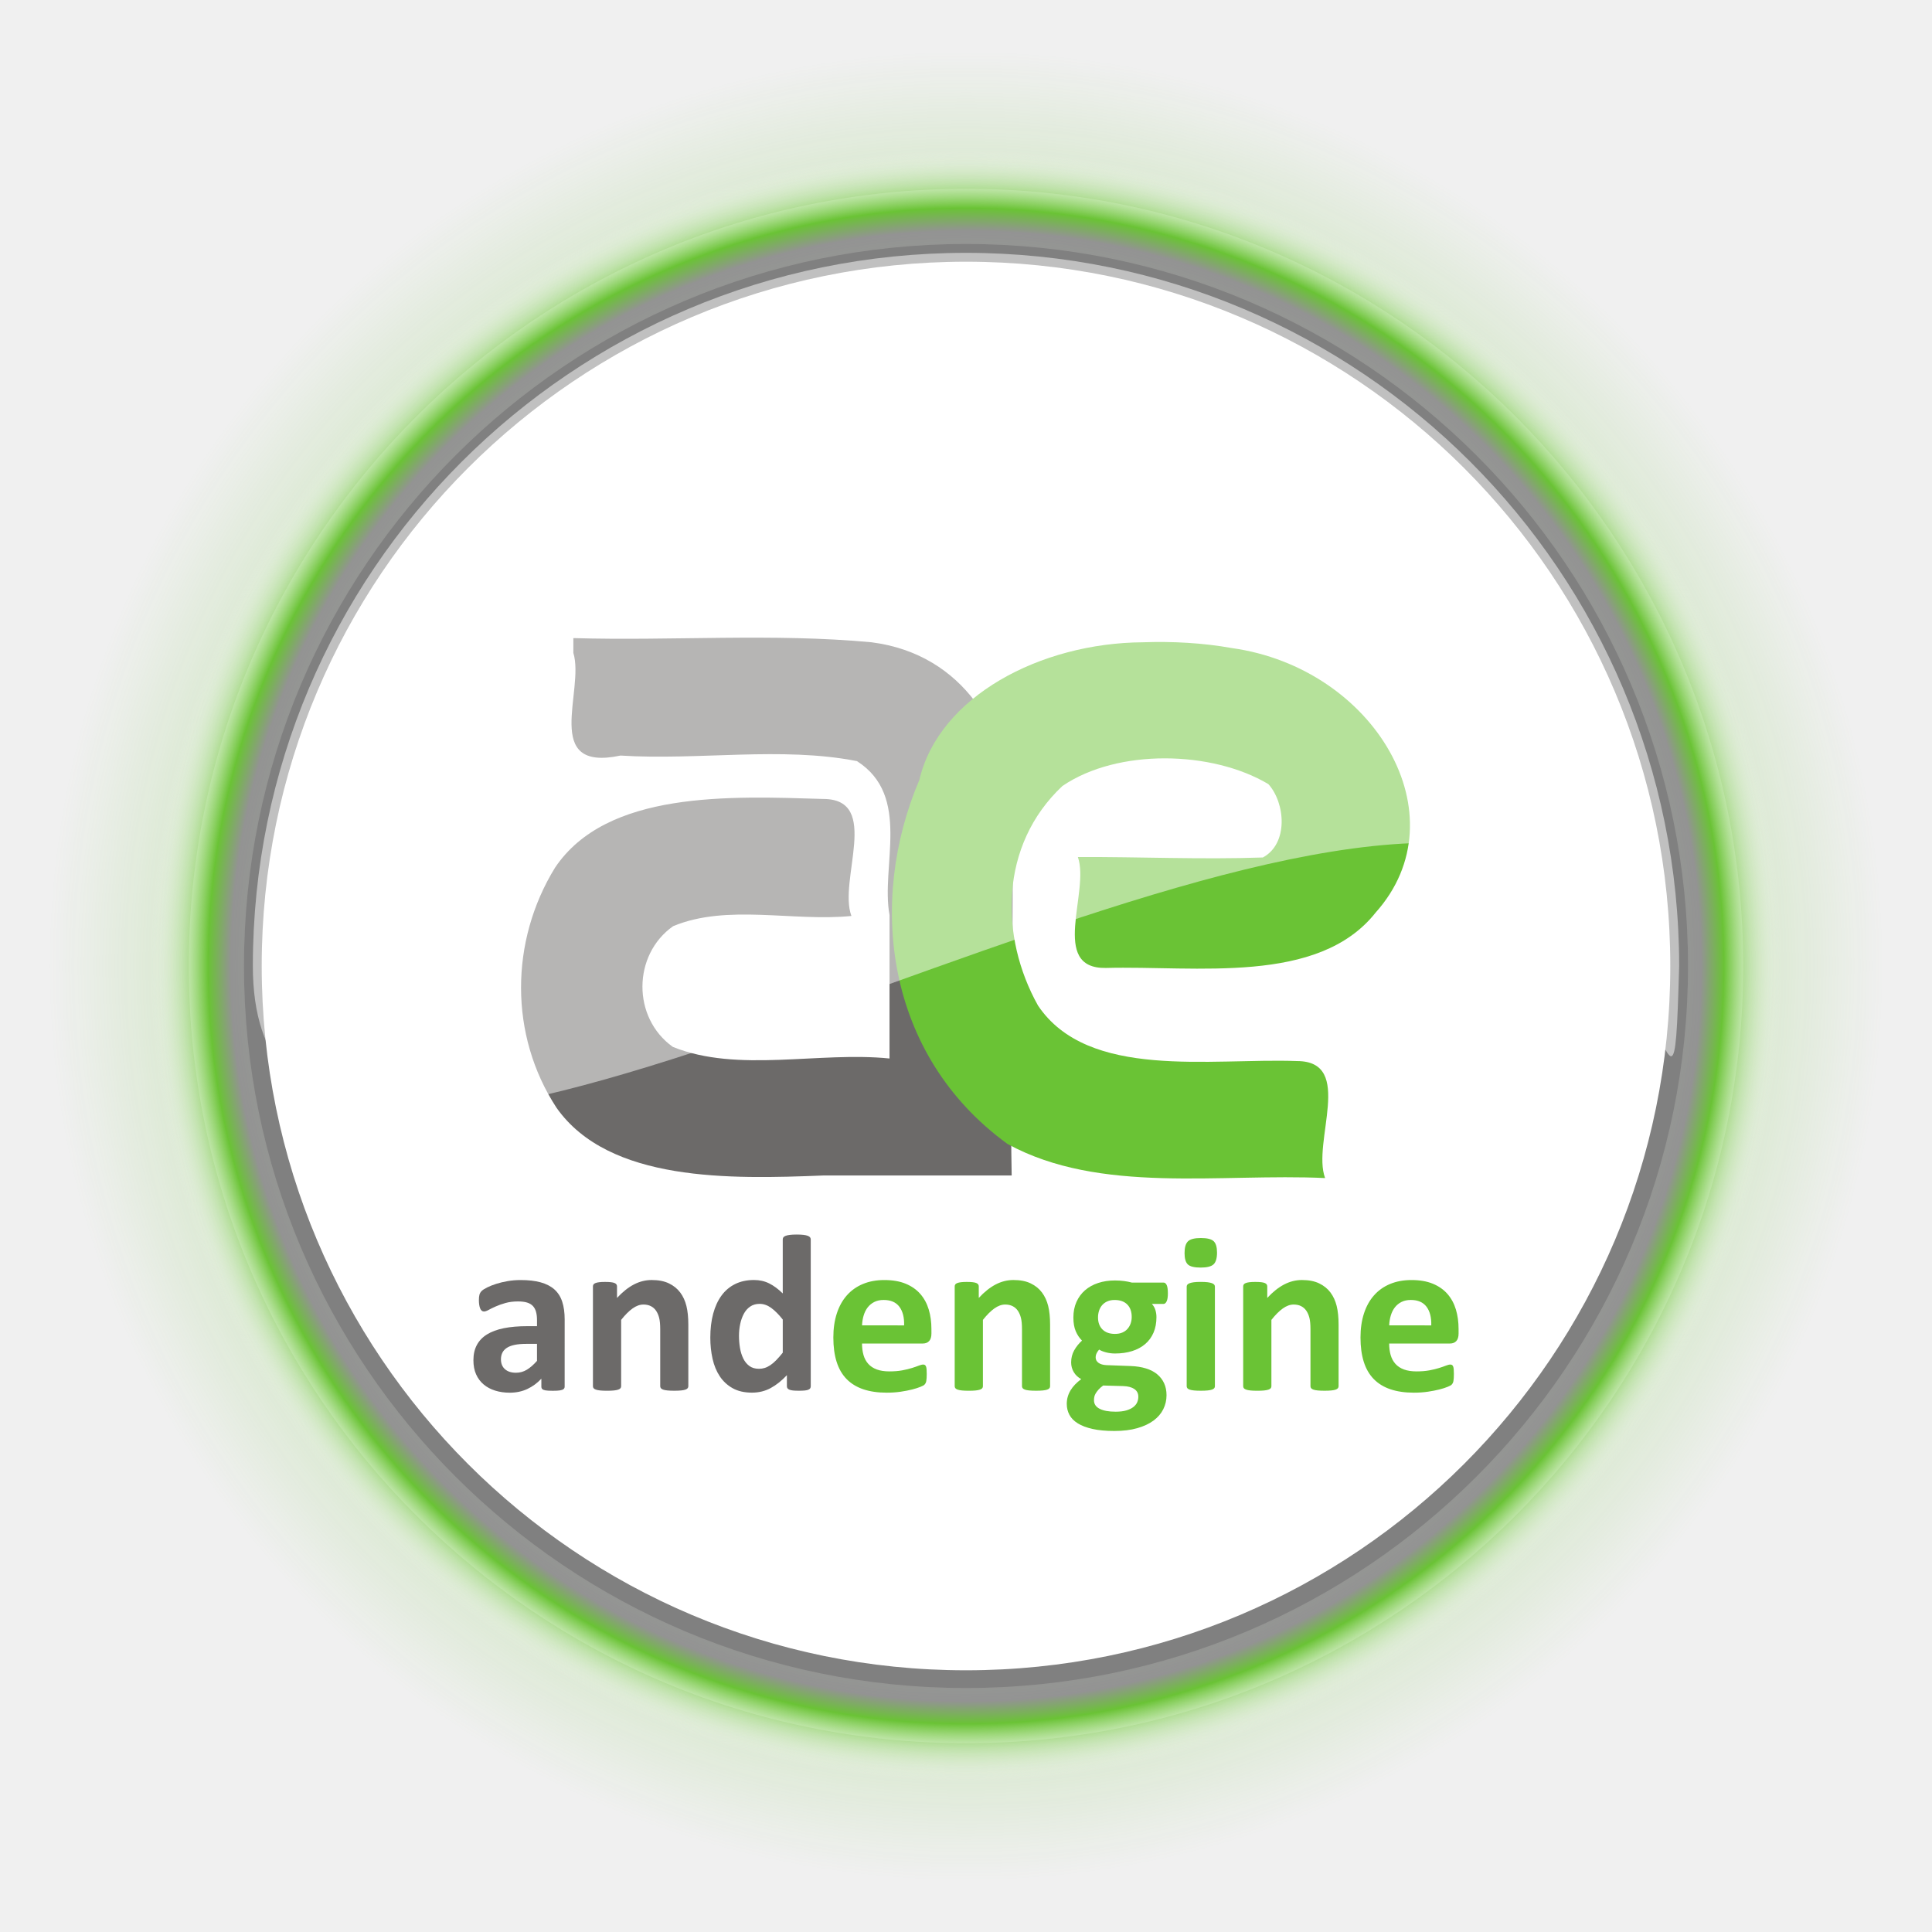
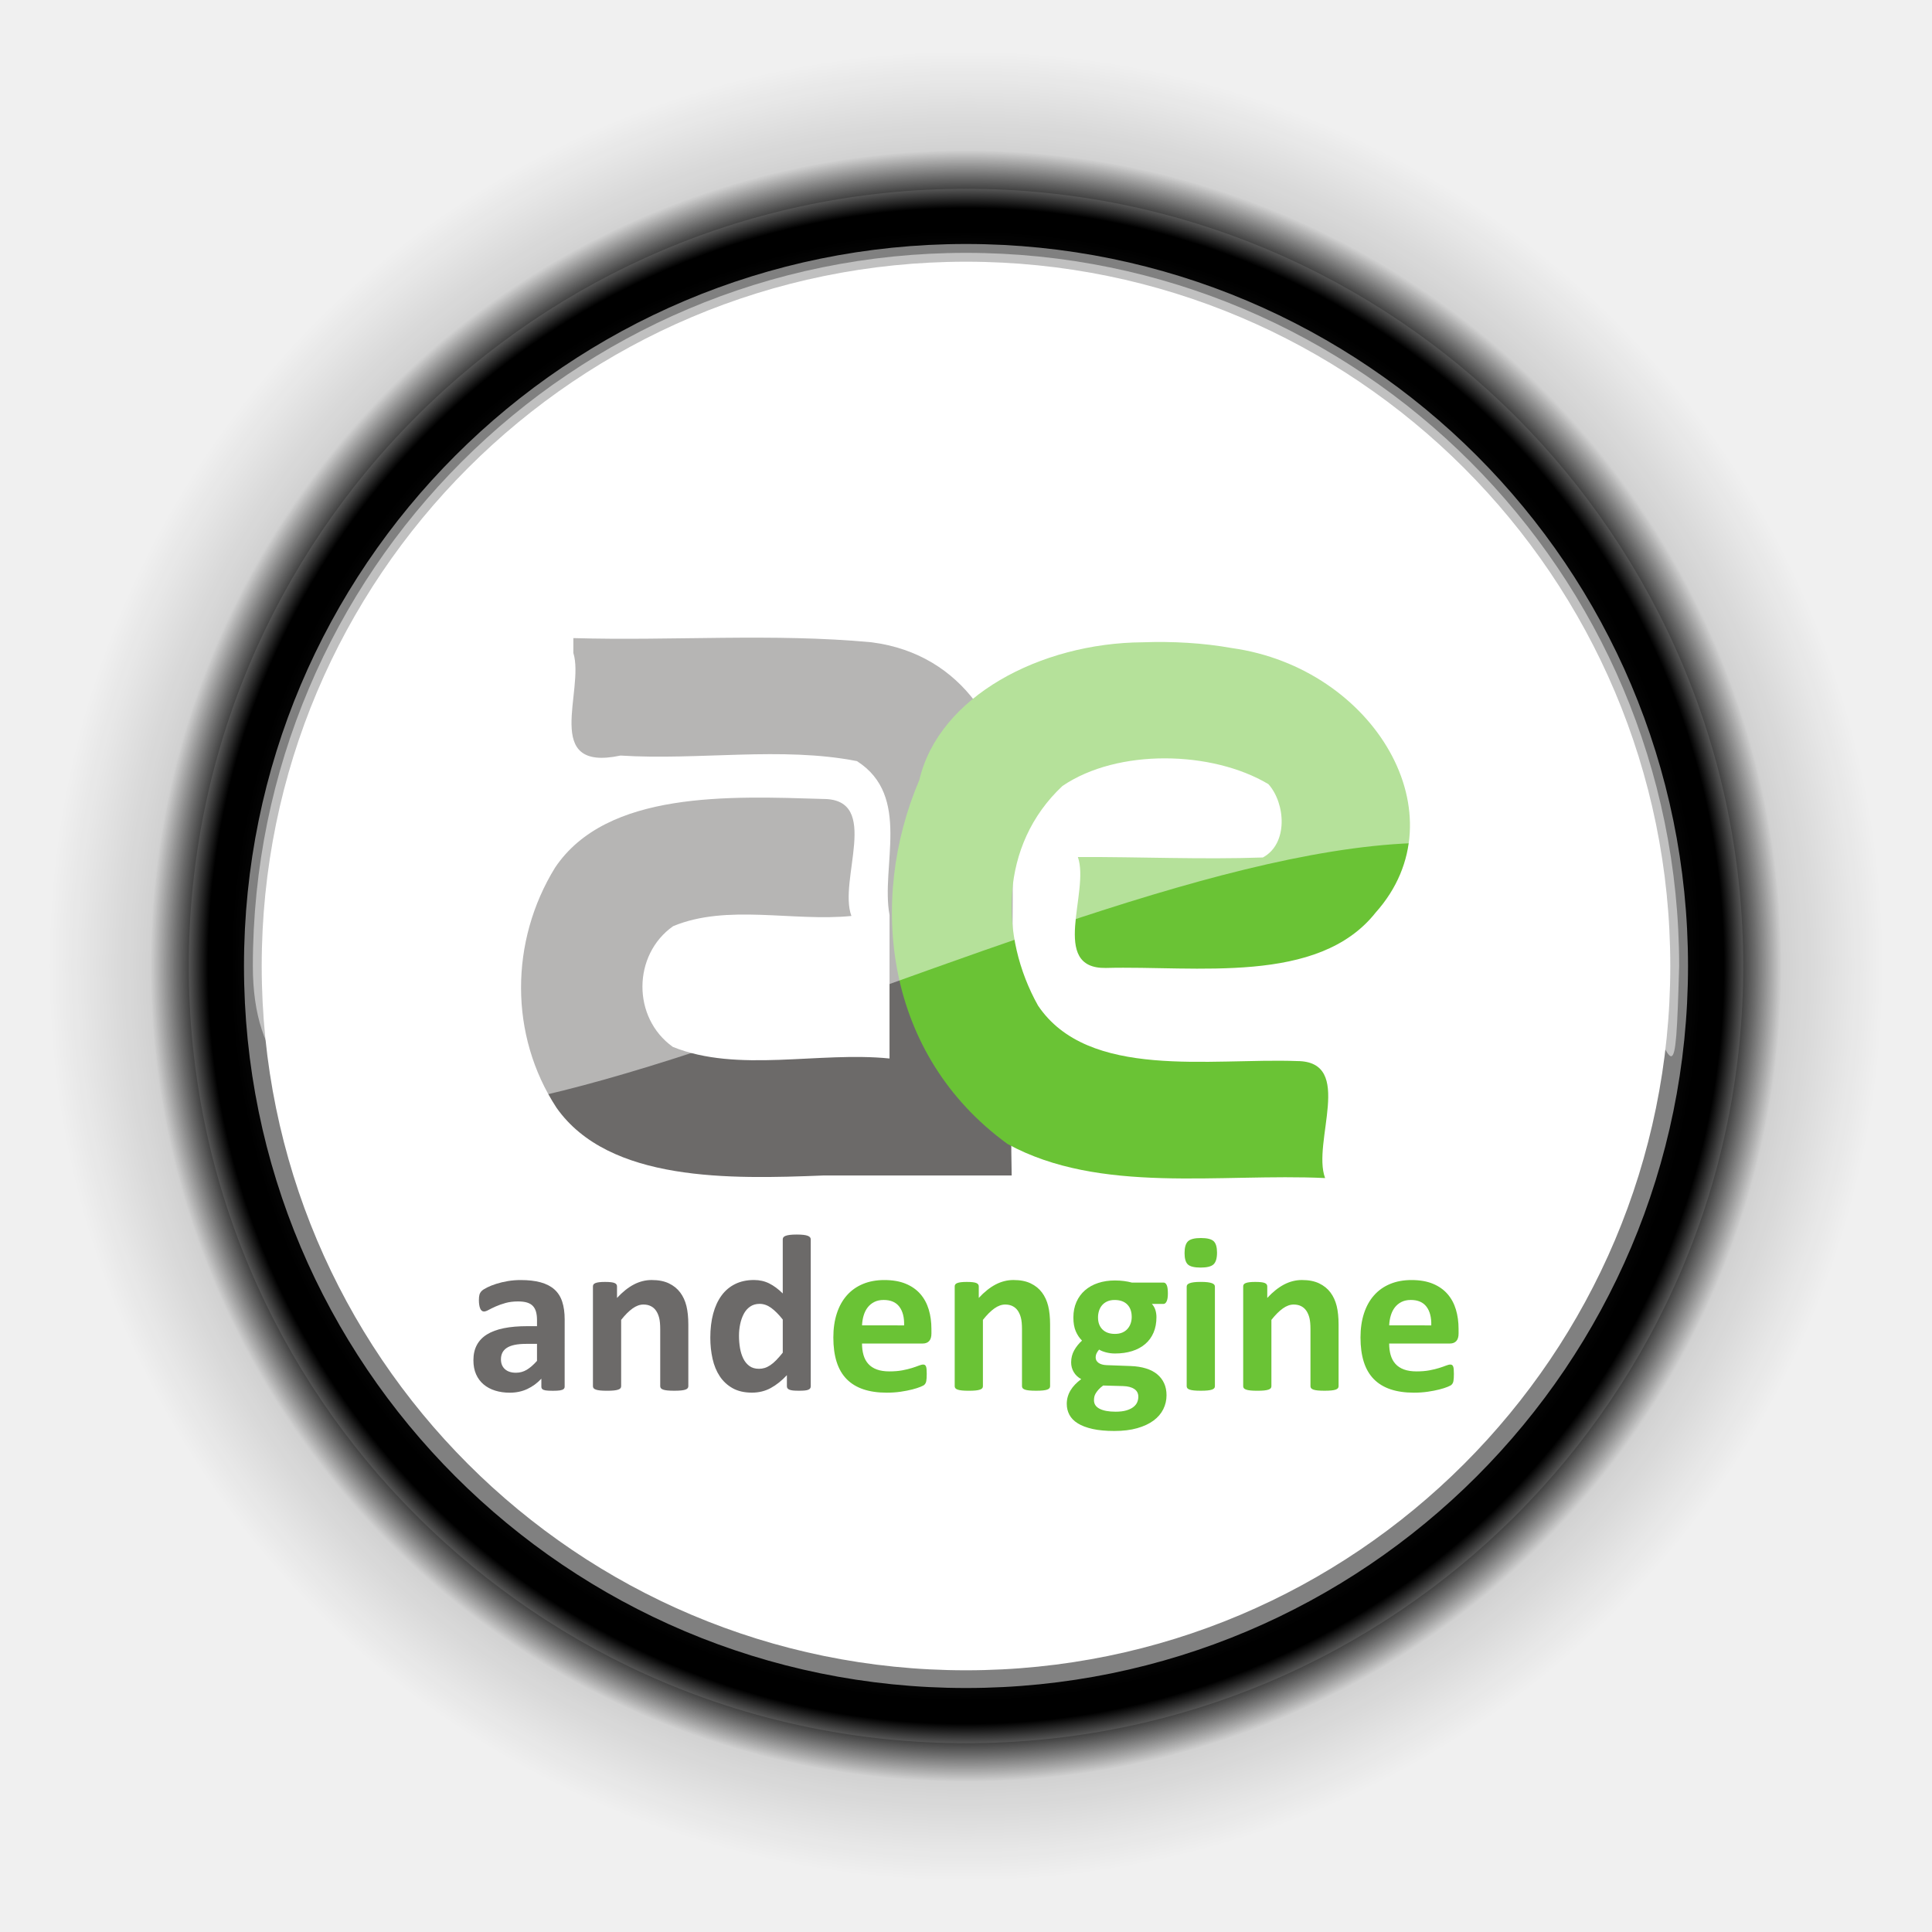
<svg xmlns="http://www.w3.org/2000/svg" height="128" width="128" version="1.1">
  <defs>
    <radialGradient id="radialGradient2881" gradientUnits="userSpaceOnUse" cy="99.5" cx="220.5" gradientTransform="matrix(0.8740247,0,0,0.871726,27.77755,12.76327)" r="87.5">
-       <stop stop-color="#6ac335" offset="0" />
-       <stop stop-color="#6ac335" stop-opacity="0.38" offset="0.674" />
-       <stop stop-color="#6ac335" stop-opacity="0" offset="1" />
+       <stop stop-colorF="#6ac335" offset="0" />
+       <stop stop-colorF="#6ac335" stop-opacity="0.38" offset="0.674" />
+       <stop stop-colorF="#6ac335" stop-opacity="0" offset="1" />
    </radialGradient>
    <radialGradient id="radialGradient2883" gradientUnits="userSpaceOnUse" cy="99.5" cx="220.5" r="84.5">
-       <stop stop-color="#6ac335" stop-opacity="0" offset="0" />
-       <stop stop-color="#939393" offset="0.901" />
-       <stop stop-color="#6ac335" offset="0.929" />
-       <stop stop-color="#FFF" stop-opacity="0" offset="1" />
+       <stop stop-colorF="#6ac335" stop-opacity="0" offset="0" />
+       <stop stop-colorF="#939393" offset="0.901" />
+       <stop stop-colorF="#6ac335" offset="0.929" />
+       <stop stop-colorF="#FFF" stop-opacity="0" offset="1" />
    </radialGradient>
  </defs>
  <g transform="translate(0,-924.3622)">
    <g transform="matrix(0.6396561,0,0,0.6396561,-89.51746,417.5573)">
      <path d="M301,99.5c0,44.46-36.04,80.5-80.5,80.5s-80.5-36.04-80.5-80.5c0-44.459,36.04-80.5,80.5-80.5s80.5,36.041,80.5,80.5z" transform="matrix(1.242904,0,0,1.242904,-34.06032,768.6932)" fill="url(#radialGradient2881)" />
      <path d="M301,99.5c0,44.46-36.04,80.5-80.5,80.5s-80.5-36.04-80.5-80.5c0-44.459,36.04-80.5,80.5-80.5s80.5,36.041,80.5,80.5z" transform="translate(19.5,792.8622)" stroke="url(#radialGradient2883)" stroke-dasharray="none" stroke-miterlimit="4" stroke-width="14" fill="#FFF" />
      <g style="writing-mode:lr-tb;text-anchor:start;text-align:start;" font-weight="bold" font-size="23.749px" font-stretch="normal" font-variant="normal" font-style="normal" font-family="Calibri" line-height="125%">
        <path style="text-align:start;" fill="#6c6a69" d="m198.43,935.93c-0,0.108-0.039,0.193-0.116,0.255-0.077,0.062-0.199,0.106-0.365,0.133-0.166,0.027-0.412,0.041-0.736,0.041-0.348,0-0.601-0.013-0.76-0.041-0.158-0.027-0.271-0.071-0.336-0.133-0.066-0.062-0.099-0.147-0.099-0.255v-0.823c-0.425,0.456-0.91,0.812-1.455,1.067-0.545,0.255-1.15,0.383-1.815,0.383-0.549,0-1.053-0.071-1.513-0.215-0.46-0.143-0.858-0.356-1.194-0.638-0.336-0.282-0.597-0.632-0.783-1.05-0.186-0.417-0.278-0.904-0.278-1.461,0-0.603,0.118-1.127,0.354-1.571,0.236-0.445,0.588-0.812,1.055-1.102,0.468-0.29,1.05-0.504,1.745-0.644,0.696-0.139,1.504-0.209,2.424-0.209h1.009v-0.626c0-0.325-0.033-0.609-0.099-0.852s-0.174-0.446-0.325-0.609c-0.151-0.162-0.352-0.282-0.603-0.359-0.251-0.077-0.562-0.116-0.933-0.116-0.487,0-0.922,0.054-1.305,0.162-0.383,0.108-0.721,0.228-1.015,0.359-0.294,0.131-0.539,0.251-0.736,0.359-0.197,0.108-0.358,0.162-0.481,0.162-0.085,0-0.16-0.027-0.226-0.081-0.066-0.054-0.12-0.131-0.162-0.232-0.043-0.1-0.075-0.224-0.099-0.371-0.023-0.147-0.035-0.309-0.035-0.487,0-0.24,0.019-0.429,0.058-0.568,0.039-0.139,0.112-0.265,0.22-0.377,0.108-0.112,0.298-0.236,0.568-0.371,0.271-0.135,0.588-0.261,0.951-0.377,0.363-0.116,0.76-0.211,1.189-0.284,0.429-0.073,0.872-0.11,1.328-0.11,0.812,0,1.506,0.079,2.082,0.238,0.576,0.159,1.049,0.402,1.421,0.731,0.371,0.329,0.642,0.752,0.812,1.27,0.17,0.518,0.255,1.133,0.255,1.844zm-2.864-4.43-1.113,0c-0.472,0-0.874,0.035-1.206,0.104-0.332,0.07-0.603,0.174-0.812,0.313-0.209,0.139-0.361,0.307-0.458,0.504-0.097,0.197-0.145,0.423-0.145,0.678,0,0.433,0.137,0.773,0.412,1.02,0.274,0.247,0.655,0.371,1.142,0.371,0.41,0,0.787-0.104,1.131-0.313,0.344-0.209,0.694-0.514,1.049-0.916z" />
        <path style="text-align:start;" fill="#6c6a69" d="m211.24,935.89c-0,0.077-0.023,0.145-0.07,0.203-0.046,0.058-0.124,0.106-0.232,0.145-0.108,0.039-0.257,0.068-0.446,0.087-0.189,0.019-0.423,0.029-0.702,0.029-0.286,0-0.524-0.01-0.713-0.029-0.189-0.019-0.338-0.048-0.446-0.087-0.108-0.039-0.186-0.087-0.232-0.145-0.046-0.058-0.07-0.126-0.07-0.203v-5.902c-0-0.502-0.037-0.897-0.11-1.183-0.073-0.286-0.18-0.531-0.319-0.736-0.139-0.205-0.319-0.363-0.539-0.475-0.22-0.112-0.477-0.168-0.771-0.168-0.371,0-0.746,0.135-1.125,0.406-0.379,0.271-0.773,0.665-1.183,1.183v6.877c-0,0.077-0.023,0.145-0.07,0.203-0.046,0.058-0.126,0.106-0.238,0.145-0.112,0.039-0.261,0.068-0.446,0.087-0.186,0.019-0.421,0.029-0.707,0.029s-0.522-0.01-0.707-0.029c-0.186-0.019-0.334-0.048-0.446-0.087s-0.191-0.087-0.238-0.145c-0.046-0.058-0.07-0.126-0.07-0.203v-10.344c0-0.077,0.019-0.145,0.058-0.203,0.039-0.058,0.108-0.106,0.209-0.145,0.101-0.039,0.23-0.068,0.388-0.087,0.158-0.019,0.358-0.029,0.597-0.029,0.247,0,0.452,0.01,0.615,0.029,0.162,0.019,0.288,0.048,0.377,0.087,0.089,0.039,0.153,0.087,0.191,0.145,0.039,0.058,0.058,0.126,0.058,0.203v1.194c0.572-0.618,1.154-1.082,1.745-1.392,0.591-0.309,1.208-0.464,1.85-0.464,0.703,0,1.297,0.116,1.78,0.348,0.483,0.232,0.874,0.547,1.171,0.945,0.298,0.398,0.512,0.864,0.644,1.397,0.131,0.533,0.197,1.175,0.197,1.925z" />
        <path style="text-align:start;" fill="#6c6a69" d="m223.92,935.89c-0,0.085-0.019,0.157-0.058,0.215-0.039,0.058-0.104,0.106-0.197,0.145-0.093,0.039-0.218,0.066-0.377,0.081-0.158,0.015-0.354,0.023-0.586,0.023-0.247,0-0.448-0.008-0.603-0.023-0.155-0.015-0.28-0.043-0.377-0.081-0.097-0.039-0.166-0.087-0.209-0.145-0.043-0.058-0.064-0.129-0.064-0.215v-1.148c-0.533,0.572-1.092,1.017-1.676,1.334-0.584,0.317-1.231,0.475-1.942,0.475-0.789,0-1.455-0.153-2-0.458-0.545-0.305-0.99-0.717-1.334-1.235-0.344-0.518-0.593-1.123-0.748-1.815-0.155-0.692-0.232-1.421-0.232-2.186,0-0.92,0.099-1.747,0.296-2.482,0.197-0.734,0.485-1.361,0.864-1.879,0.379-0.518,0.85-0.916,1.415-1.194,0.564-0.278,1.214-0.417,1.948-0.417,0.58,0,1.105,0.118,1.577,0.354,0.472,0.236,0.939,0.582,1.403,1.038v-5.601c-0-0.077,0.021-0.147,0.064-0.209,0.043-0.062,0.12-0.114,0.232-0.157,0.112-0.043,0.261-0.075,0.446-0.099,0.186-0.023,0.421-0.035,0.707-0.035,0.286,0,0.522,0.012,0.707,0.035,0.186,0.023,0.332,0.056,0.441,0.099,0.108,0.043,0.186,0.095,0.232,0.157,0.046,0.062,0.07,0.131,0.07,0.209zm-2.899-6.911c-0.417-0.526-0.818-0.928-1.2-1.206-0.383-0.278-0.783-0.417-1.2-0.417-0.379,0-0.705,0.095-0.98,0.284-0.274,0.189-0.495,0.443-0.661,0.76-0.166,0.317-0.29,0.671-0.371,1.061-0.081,0.39-0.122,0.79-0.122,1.2,0,0.433,0.035,0.854,0.104,1.264,0.07,0.41,0.184,0.775,0.342,1.096,0.158,0.321,0.369,0.578,0.632,0.771,0.263,0.193,0.595,0.29,0.997,0.29,0.201,0,0.396-0.029,0.586-0.087,0.189-0.058,0.383-0.153,0.58-0.284,0.197-0.131,0.4-0.303,0.609-0.516,0.209-0.213,0.437-0.474,0.684-0.783z" />
        <path style="text-align:start;" fill="#6ac335" d="m236.42,930.42c-0,0.356-0.079,0.618-0.238,0.789-0.158,0.17-0.377,0.255-0.655,0.255h-6.297c0,0.441,0.052,0.841,0.157,1.2,0.104,0.359,0.271,0.665,0.499,0.916,0.228,0.251,0.522,0.443,0.881,0.574,0.359,0.131,0.79,0.197,1.293,0.197,0.51,0,0.959-0.037,1.345-0.11,0.387-0.073,0.721-0.155,1.003-0.244,0.282-0.089,0.516-0.17,0.702-0.244,0.186-0.073,0.336-0.11,0.452-0.11,0.07,0,0.128,0.013,0.174,0.041,0.046,0.027,0.085,0.075,0.116,0.145,0.031,0.07,0.052,0.168,0.064,0.296,0.012,0.128,0.017,0.288,0.017,0.481-0,0.17-0.004,0.315-0.012,0.435-0.008,0.12-0.019,0.222-0.035,0.307-0.015,0.085-0.039,0.157-0.07,0.215-0.031,0.058-0.071,0.114-0.122,0.168-0.05,0.054-0.187,0.128-0.412,0.22-0.224,0.093-0.51,0.184-0.858,0.273-0.348,0.089-0.746,0.166-1.194,0.232-0.448,0.066-0.928,0.099-1.438,0.099-0.92,0-1.726-0.116-2.418-0.348-0.692-0.232-1.27-0.584-1.734-1.055-0.464-0.472-0.81-1.067-1.038-1.786-0.228-0.719-0.342-1.562-0.342-2.528,0-0.92,0.12-1.749,0.359-2.487,0.24-0.738,0.588-1.365,1.044-1.879,0.456-0.514,1.011-0.906,1.664-1.177,0.653-0.271,1.39-0.406,2.209-0.406,0.866,0,1.606,0.128,2.221,0.383,0.615,0.255,1.119,0.609,1.513,1.061,0.394,0.452,0.684,0.988,0.87,1.606,0.186,0.618,0.278,1.291,0.278,2.018zm-2.829-0.835c0.023-0.819-0.141-1.463-0.493-1.931-0.352-0.468-0.895-0.702-1.629-0.702-0.371,0-0.694,0.07-0.968,0.209-0.274,0.139-0.503,0.327-0.684,0.562-0.182,0.236-0.321,0.514-0.417,0.835-0.097,0.321-0.153,0.663-0.168,1.026z" />
        <path style="text-align:start;" fill="#6ac335" d="m248.71,935.89c-0,0.077-0.023,0.145-0.07,0.203-0.046,0.058-0.124,0.106-0.232,0.145-0.108,0.039-0.257,0.068-0.446,0.087-0.189,0.019-0.423,0.029-0.702,0.029-0.286,0-0.524-0.01-0.713-0.029-0.189-0.019-0.338-0.048-0.446-0.087-0.108-0.039-0.186-0.087-0.232-0.145-0.046-0.058-0.07-0.126-0.07-0.203v-5.902c-0-0.502-0.037-0.897-0.11-1.183-0.073-0.286-0.18-0.531-0.319-0.736-0.139-0.205-0.319-0.363-0.539-0.475-0.22-0.112-0.477-0.168-0.771-0.168-0.371,0-0.746,0.135-1.125,0.406-0.379,0.271-0.773,0.665-1.183,1.183v6.877c0,0.077-0.023,0.145-0.07,0.203-0.046,0.058-0.126,0.106-0.238,0.145-0.112,0.039-0.261,0.068-0.446,0.087-0.186,0.019-0.421,0.029-0.707,0.029-0.286,0-0.522-0.01-0.707-0.029-0.186-0.019-0.334-0.048-0.446-0.087s-0.191-0.087-0.238-0.145c-0.046-0.058-0.07-0.126-0.07-0.203v-10.344c0-0.077,0.019-0.145,0.058-0.203,0.039-0.058,0.108-0.106,0.209-0.145,0.1-0.039,0.23-0.068,0.388-0.087,0.158-0.019,0.358-0.029,0.597-0.029,0.247,0,0.452,0.01,0.615,0.029,0.162,0.019,0.288,0.048,0.377,0.087,0.089,0.039,0.153,0.087,0.191,0.145,0.039,0.058,0.058,0.126,0.058,0.203v1.194c0.572-0.618,1.154-1.082,1.745-1.392,0.591-0.309,1.208-0.464,1.85-0.464,0.704,0,1.297,0.116,1.78,0.348,0.483,0.232,0.874,0.547,1.171,0.945,0.298,0.398,0.512,0.864,0.644,1.397,0.131,0.533,0.197,1.175,0.197,1.925z" />
        <path style="text-align:start;" fill="#6ac335" d="m260.91,926.27c-0,0.371-0.043,0.646-0.128,0.823-0.085,0.178-0.189,0.267-0.313,0.267h-1.218c0.17,0.186,0.292,0.396,0.365,0.632,0.073,0.236,0.11,0.481,0.11,0.736-0,0.603-0.101,1.138-0.301,1.606-0.201,0.468-0.489,0.862-0.864,1.183-0.375,0.321-0.827,0.564-1.357,0.731-0.53,0.166-1.119,0.249-1.768,0.249-0.332,0-0.649-0.041-0.951-0.122-0.302-0.081-0.533-0.176-0.696-0.284-0.093,0.101-0.176,0.22-0.249,0.359-0.073,0.139-0.11,0.294-0.11,0.464,0,0.224,0.099,0.408,0.296,0.551,0.197,0.143,0.474,0.222,0.829,0.238l2.516,0.093c0.588,0.023,1.111,0.106,1.571,0.249,0.46,0.143,0.847,0.344,1.16,0.603,0.313,0.259,0.553,0.57,0.719,0.933,0.166,0.363,0.249,0.777,0.249,1.241-0,0.51-0.112,0.991-0.336,1.444-0.224,0.452-0.56,0.845-1.009,1.177-0.448,0.332-1.011,0.595-1.687,0.789-0.676,0.193-1.467,0.29-2.371,0.29-0.881-0-1.633-0.07-2.256-0.209-0.622-0.139-1.133-0.332-1.531-0.58-0.398-0.247-0.688-0.543-0.87-0.887-0.182-0.344-0.273-0.721-0.273-1.131,0-0.255,0.033-0.499,0.099-0.731s0.162-0.454,0.29-0.667,0.284-0.416,0.47-0.609c0.186-0.193,0.398-0.379,0.638-0.557-0.332-0.178-0.589-0.419-0.771-0.725-0.182-0.305-0.273-0.64-0.273-1.003,0-0.456,0.104-0.872,0.313-1.247,0.209-0.375,0.479-0.713,0.812-1.015-0.271-0.271-0.487-0.595-0.649-0.974-0.162-0.379-0.244-0.85-0.244-1.415,0-0.603,0.106-1.142,0.319-1.618,0.213-0.475,0.508-0.877,0.887-1.206,0.379-0.329,0.831-0.58,1.357-0.754,0.526-0.174,1.105-0.261,1.739-0.261,0.325,0,0.636,0.019,0.933,0.058,0.298,0.039,0.574,0.093,0.829,0.162h3.282c0.131,0,0.238,0.085,0.319,0.255,0.081,0.17,0.122,0.456,0.122,0.858zm-3.746,2.447c0-0.557-0.155-0.99-0.464-1.299-0.309-0.309-0.746-0.464-1.31-0.464-0.286,0-0.537,0.048-0.754,0.145-0.216,0.097-0.396,0.228-0.539,0.394-0.143,0.166-0.249,0.359-0.319,0.58-0.07,0.22-0.104,0.45-0.104,0.69,0,0.526,0.155,0.941,0.464,1.247,0.309,0.305,0.738,0.458,1.287,0.458,0.294,0,0.549-0.046,0.765-0.139,0.216-0.093,0.396-0.22,0.539-0.383,0.143-0.162,0.251-0.35,0.325-0.562,0.073-0.213,0.11-0.435,0.11-0.667zm0.684,8.257c-0-0.348-0.139-0.615-0.417-0.8-0.278-0.186-0.661-0.286-1.148-0.302l-2.076-0.058c-0.201,0.147-0.361,0.288-0.481,0.423-0.12,0.135-0.216,0.265-0.29,0.388-0.073,0.124-0.122,0.244-0.145,0.359-0.023,0.116-0.035,0.236-0.035,0.359-0,0.387,0.195,0.68,0.586,0.881,0.39,0.201,0.941,0.301,1.653,0.301,0.441,0,0.812-0.044,1.113-0.133,0.301-0.089,0.545-0.207,0.731-0.354,0.186-0.147,0.317-0.311,0.394-0.493,0.077-0.182,0.116-0.373,0.116-0.574z" />
        <path style="text-align:start;" fill="#6ac335" d="m265.78,935.89c-0,0.077-0.023,0.145-0.07,0.203-0.046,0.058-0.126,0.106-0.238,0.145-0.112,0.039-0.261,0.068-0.446,0.087-0.186,0.019-0.421,0.029-0.707,0.029s-0.522-0.01-0.707-0.029c-0.186-0.019-0.334-0.048-0.446-0.087-0.112-0.039-0.191-0.087-0.238-0.145-0.046-0.058-0.07-0.126-0.07-0.203v-10.321c0-0.077,0.023-0.145,0.07-0.203s0.126-0.108,0.238-0.151c0.112-0.043,0.261-0.075,0.446-0.099s0.421-0.035,0.707-0.035c0.286,0,0.522,0.012,0.707,0.035s0.334,0.056,0.446,0.099c0.112,0.043,0.191,0.093,0.238,0.151,0.046,0.058,0.07,0.126,0.07,0.203zm0.22-13.846c0,0.588-0.12,0.993-0.359,1.218-0.24,0.224-0.684,0.336-1.334,0.336-0.657,0-1.1-0.108-1.328-0.325-0.228-0.216-0.342-0.607-0.342-1.171,0-0.588,0.118-0.995,0.354-1.223,0.236-0.228,0.682-0.342,1.339-0.342,0.649,0,1.09,0.11,1.322,0.33,0.232,0.22,0.348,0.613,0.348,1.177z" />
        <path style="text-align:start;" fill="#6ac335" d="m278.59,935.89c-0,0.077-0.023,0.145-0.07,0.203-0.046,0.058-0.124,0.106-0.232,0.145-0.108,0.039-0.257,0.068-0.446,0.087-0.189,0.019-0.423,0.029-0.702,0.029-0.286,0-0.524-0.01-0.713-0.029-0.189-0.019-0.338-0.048-0.446-0.087-0.108-0.039-0.186-0.087-0.232-0.145-0.046-0.058-0.07-0.126-0.07-0.203v-5.902c-0-0.502-0.037-0.897-0.11-1.183-0.073-0.286-0.18-0.531-0.319-0.736-0.139-0.205-0.319-0.363-0.539-0.475-0.22-0.112-0.477-0.168-0.771-0.168-0.371,0-0.746,0.135-1.125,0.406-0.379,0.271-0.773,0.665-1.183,1.183v6.877c0,0.077-0.023,0.145-0.07,0.203-0.046,0.058-0.126,0.106-0.238,0.145-0.112,0.039-0.261,0.068-0.446,0.087-0.186,0.019-0.421,0.029-0.707,0.029s-0.522-0.01-0.707-0.029c-0.186-0.019-0.334-0.048-0.446-0.087-0.112-0.039-0.191-0.087-0.238-0.145-0.046-0.058-0.07-0.126-0.07-0.203v-10.344c0-0.077,0.019-0.145,0.058-0.203,0.039-0.058,0.108-0.106,0.209-0.145,0.101-0.039,0.23-0.068,0.388-0.087,0.158-0.019,0.358-0.029,0.597-0.029,0.247,0,0.452,0.01,0.615,0.029,0.162,0.019,0.288,0.048,0.377,0.087s0.153,0.087,0.191,0.145c0.039,0.058,0.058,0.126,0.058,0.203v1.194c0.572-0.618,1.154-1.082,1.745-1.392,0.591-0.309,1.208-0.464,1.85-0.464,0.704,0,1.297,0.116,1.78,0.348,0.483,0.232,0.874,0.547,1.171,0.945,0.298,0.398,0.512,0.864,0.644,1.397,0.131,0.533,0.197,1.175,0.197,1.925z" />
        <path style="text-align:start;" fill="#6ac335" d="m291.02,930.42c-0,0.356-0.079,0.618-0.238,0.789-0.158,0.17-0.377,0.255-0.655,0.255h-6.297c-0,0.441,0.052,0.841,0.157,1.2,0.104,0.359,0.271,0.665,0.499,0.916,0.228,0.251,0.522,0.443,0.881,0.574,0.359,0.131,0.79,0.197,1.293,0.197,0.51,0,0.959-0.037,1.345-0.11,0.387-0.073,0.721-0.155,1.003-0.244,0.282-0.089,0.516-0.17,0.702-0.244,0.186-0.073,0.336-0.11,0.452-0.11,0.07,0,0.128,0.013,0.174,0.041s0.085,0.075,0.116,0.145c0.031,0.07,0.052,0.168,0.064,0.296,0.012,0.128,0.017,0.288,0.017,0.481-0,0.17-0.004,0.315-0.012,0.435-0.008,0.12-0.019,0.222-0.035,0.307-0.015,0.085-0.039,0.157-0.07,0.215-0.031,0.058-0.071,0.114-0.122,0.168-0.05,0.054-0.187,0.128-0.412,0.22-0.224,0.093-0.51,0.184-0.858,0.273-0.348,0.089-0.746,0.166-1.194,0.232-0.448,0.066-0.928,0.099-1.438,0.099-0.92,0-1.726-0.116-2.418-0.348-0.692-0.232-1.27-0.584-1.734-1.055-0.464-0.472-0.81-1.067-1.038-1.786-0.228-0.719-0.342-1.562-0.342-2.528-0-0.92,0.12-1.749,0.359-2.487,0.24-0.738,0.588-1.365,1.044-1.879,0.456-0.514,1.011-0.906,1.664-1.177,0.653-0.271,1.39-0.406,2.209-0.406,0.866,0,1.606,0.128,2.221,0.383,0.615,0.255,1.119,0.609,1.513,1.061,0.394,0.452,0.684,0.988,0.87,1.606,0.186,0.618,0.278,1.291,0.278,2.018zm-2.829-0.835c0.023-0.819-0.141-1.463-0.493-1.931-0.352-0.468-0.895-0.702-1.629-0.702-0.371,0-0.694,0.07-0.968,0.209-0.274,0.139-0.503,0.327-0.684,0.562-0.182,0.236-0.321,0.514-0.417,0.835-0.097,0.321-0.153,0.663-0.168,1.026z" />
      </g>
      <g font-size="144px" font-family="DroidLogo" transform="matrix(1.056579,0,0,1.056579,-13.57887,-56.48863)" font-stretch="normal" font-variant="normal" font-weight="normal" font-style="normal">
        <g style="writing-mode:lr-tb;text-anchor:start;text-align:start;" line-height="100%" transform="matrix(0.9124179,0,0,0.7282056,-26.87727,475.1268)" fill="#6c6a69">
          <path fill="#6c6a69" d="m250.31,538.62c1.243,5.061-3.458,16.078,5.062,13.812,8.37,0.672,17.335-1.247,25.406,0.75,5.881,4.707,2.533,14.145,3.5,20.719v19.312c-7.609-0.97-16.289,1.976-23.281-1.562-4.392-3.924-4.325-12.407,0.031-16.25,5.799-3.028,12.892-0.59,19.156-1.375-1.442-4.808,3.215-15.715-3-15.75-10.014-0.38-23.282-1.149-28.844,9.25-4.847,9.868-4.94,22.539,0.156,32.312,5.637,10.047,18.723,9.619,28.656,9.125h20.25c-0.25-16.729,0.358-33.615,0-50.219-0.528-9.153-4.96-19.937-15.062-21.562-10.574-1.24-21.377-0.172-32.031-0.562v1,1z" />
        </g>
        <g style="writing-mode:lr-tb;text-anchor:start;text-align:start;" line-height="125%" transform="matrix(0.9124179,0,0,0.7282056,78.83727,386.9655)" fill="#6ac335">
          <path d="m195.62,658.25c-10.989,0.093-21.904,7.291-24,18.531-5.556,16.31-3.71,36.985,9.469,49,9.932,6.812,22.85,3.927,34.125,4.594-1.442-4.808,3.215-15.715-3-15.75-9.282-0.431-22.451,2.582-27.844-7.469-4.136-9.262-4.162-21.596,2.625-29.562,5.934-5.068,16.087-4.767,22.125-0.25,1.838,2.566,2.16,8.02-0.594,9.875-6.591,0.291-13.259-0.096-19.875-0.062,1.314,4.663-3.095,15.059,3,14.933,9.728-0.327,22.824,2.333,29-7.465,9.279-13.01-0.133-32.901-15.438-35.594-3.141-0.703-6.375-0.921-9.594-0.781z" />
        </g>
      </g>
      <path d="M301,99.5c0,44.46-36.04,80.5-80.5,80.5s-80.5-36.04-80.5-80.5c0-44.459,36.04-80.5,80.5-80.5s80.5,36.041,80.5,80.5z" transform="matrix(0.9175765,0,0,0.9175765,37.67438,801.0633)" stroke="#808080" stroke-dasharray="none" stroke-miterlimit="4" stroke-width="2" fill="none" />
      <path opacity="0.5" d="M301,99.5c-0.82,29.29-0.73-13.908-28.02-13.908-44.46,0-132.98,58.368-132.98,13.908,0-44.459,36.04-80.5,80.5-80.5s80.5,36.041,80.5,80.5z" transform="matrix(0.9175765,0,0,0.9175765,37.67438,801.0633)" fill="#FFF" />
    </g>
  </g>
</svg>
